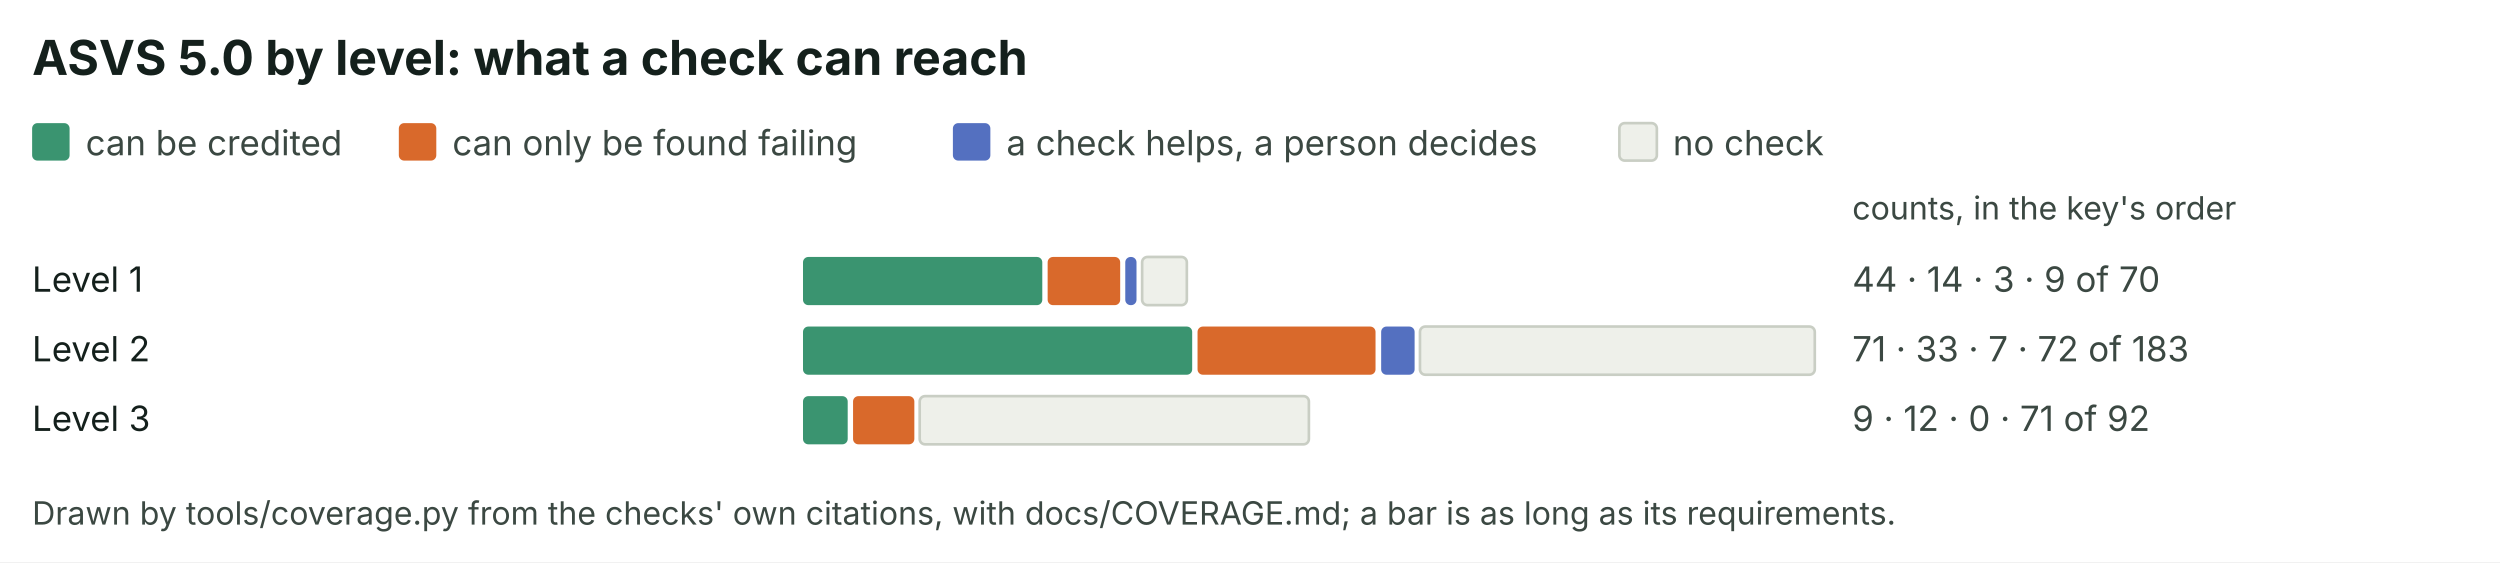
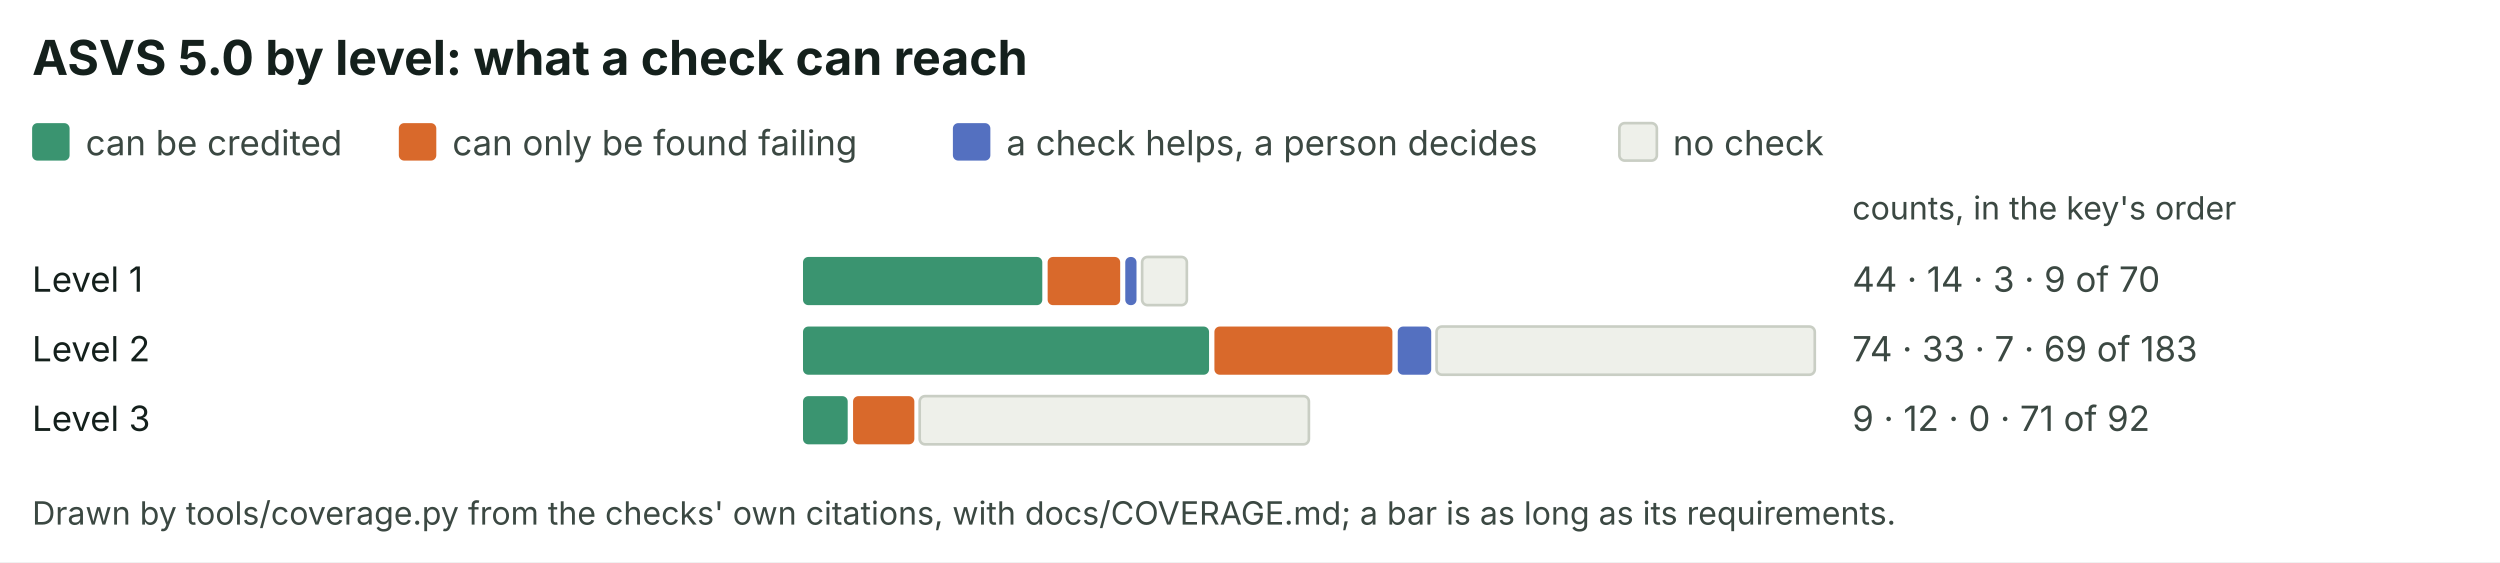
<svg xmlns="http://www.w3.org/2000/svg" viewBox="0 0 934 210" width="934" height="210" role="img" aria-labelledby="t d" font-family="Atkinson Hyperlegible, -apple-system, Segoe UI, sans-serif">
  <style>.bg{fill:#FFFFFF}.ink{fill:#14201C}.soft{fill:#3B4842}.none{fill:#EEF0EA;stroke:#C9CEC4}@media (prefers-color-scheme: dark){.bg{fill:#14201C}.ink{fill:#F3F4EF}.soft{fill:#C9CEC4}.none{fill:#182A23;stroke:#3B4842}}</style>
  <rect class="bg" width="934" height="210" />
  <text class="ink" x="12" y="28" font-size="18" font-weight="700">ASVS 5.0 by level: what a check can reach</text>
  <rect fill="#3A9470" x="12" y="46" width="14" height="14" rx="2" />
  <text class="soft" x="32" y="58" font-size="13">can be credited</text>
  <rect fill="#D9692B" x="149" y="46" width="14" height="14" rx="2" />
  <text class="soft" x="169" y="58" font-size="13">can only be found failing</text>
  <rect fill="#5470C0" x="356" y="46" width="14" height="14" rx="2" />
  <text class="soft" x="376" y="58" font-size="13">a check helps, a person decides</text>
  <rect class="none" x="605" y="46" width="14" height="14" rx="2" />
  <text class="soft" x="625" y="58" font-size="13">no check</text>
  <text class="soft" x="692" y="82" font-size="12">counts, in the key's order</text>
  <text class="ink" x="12" y="109" font-size="13">Level 1</text>
  <rect fill="#3A9470" x="300.0" y="96" width="89.4" height="18" rx="2" />
  <rect fill="#D9692B" x="391.4" y="96" width="27.1" height="18" rx="2" />
  <rect fill="#5470C0" x="420.4" y="96" width="4.2" height="18" rx="2" />
  <rect class="none" x="426.7" y="96" width="16.7" height="18" rx="2" />
  <text class="soft" x="692" y="109" font-size="13">44 · 14 · 3 · 9  of 70</text>
  <text class="ink" x="12" y="135" font-size="13">Level 2</text>
-   <rect fill="#3A9470" x="300.0" y="122" width="145.4" height="18" rx="2" />
-   <rect fill="#D9692B" x="447.4" y="122" width="66.5" height="18" rx="2" />
-   <rect fill="#5470C0" x="516.0" y="122" width="12.5" height="18" rx="2" />
-   <rect class="none" x="530.5" y="122" width="147.5" height="18" rx="2" />
-   <text class="soft" x="692" y="135" font-size="13">71 · 33 · 7 · 72  of 183</text>
+   <rect fill="#3A9470" x="300.0" y="122" width="151.7" height="18" rx="2" />
+   <rect fill="#D9692B" x="453.7" y="122" width="66.5" height="18" rx="2" />
+   <rect fill="#5470C0" x="522.2" y="122" width="12.5" height="18" rx="2" />
+   <rect class="none" x="536.7" y="122" width="141.3" height="18" rx="2" />
+   <text class="soft" x="692" y="135" font-size="13">74 · 33 · 7 · 69  of 183</text>
  <text class="ink" x="12" y="161" font-size="13">Level 3</text>
  <rect fill="#3A9470" x="300.0" y="148" width="16.7" height="18" rx="2" />
  <rect fill="#D9692B" x="318.7" y="148" width="22.9" height="18" rx="2" />
  <rect class="none" x="343.6" y="148" width="145.4" height="18" rx="2" />
  <text class="soft" x="692" y="161" font-size="13">9 · 12 · 0 · 71  of 92</text>
  <text class="soft" x="12" y="196" font-size="12">Drawn by tools/coverage.py from the checks' own citations, with docs/COVERAGE.md; a bar is as long as its requirements.</text>
</svg>
